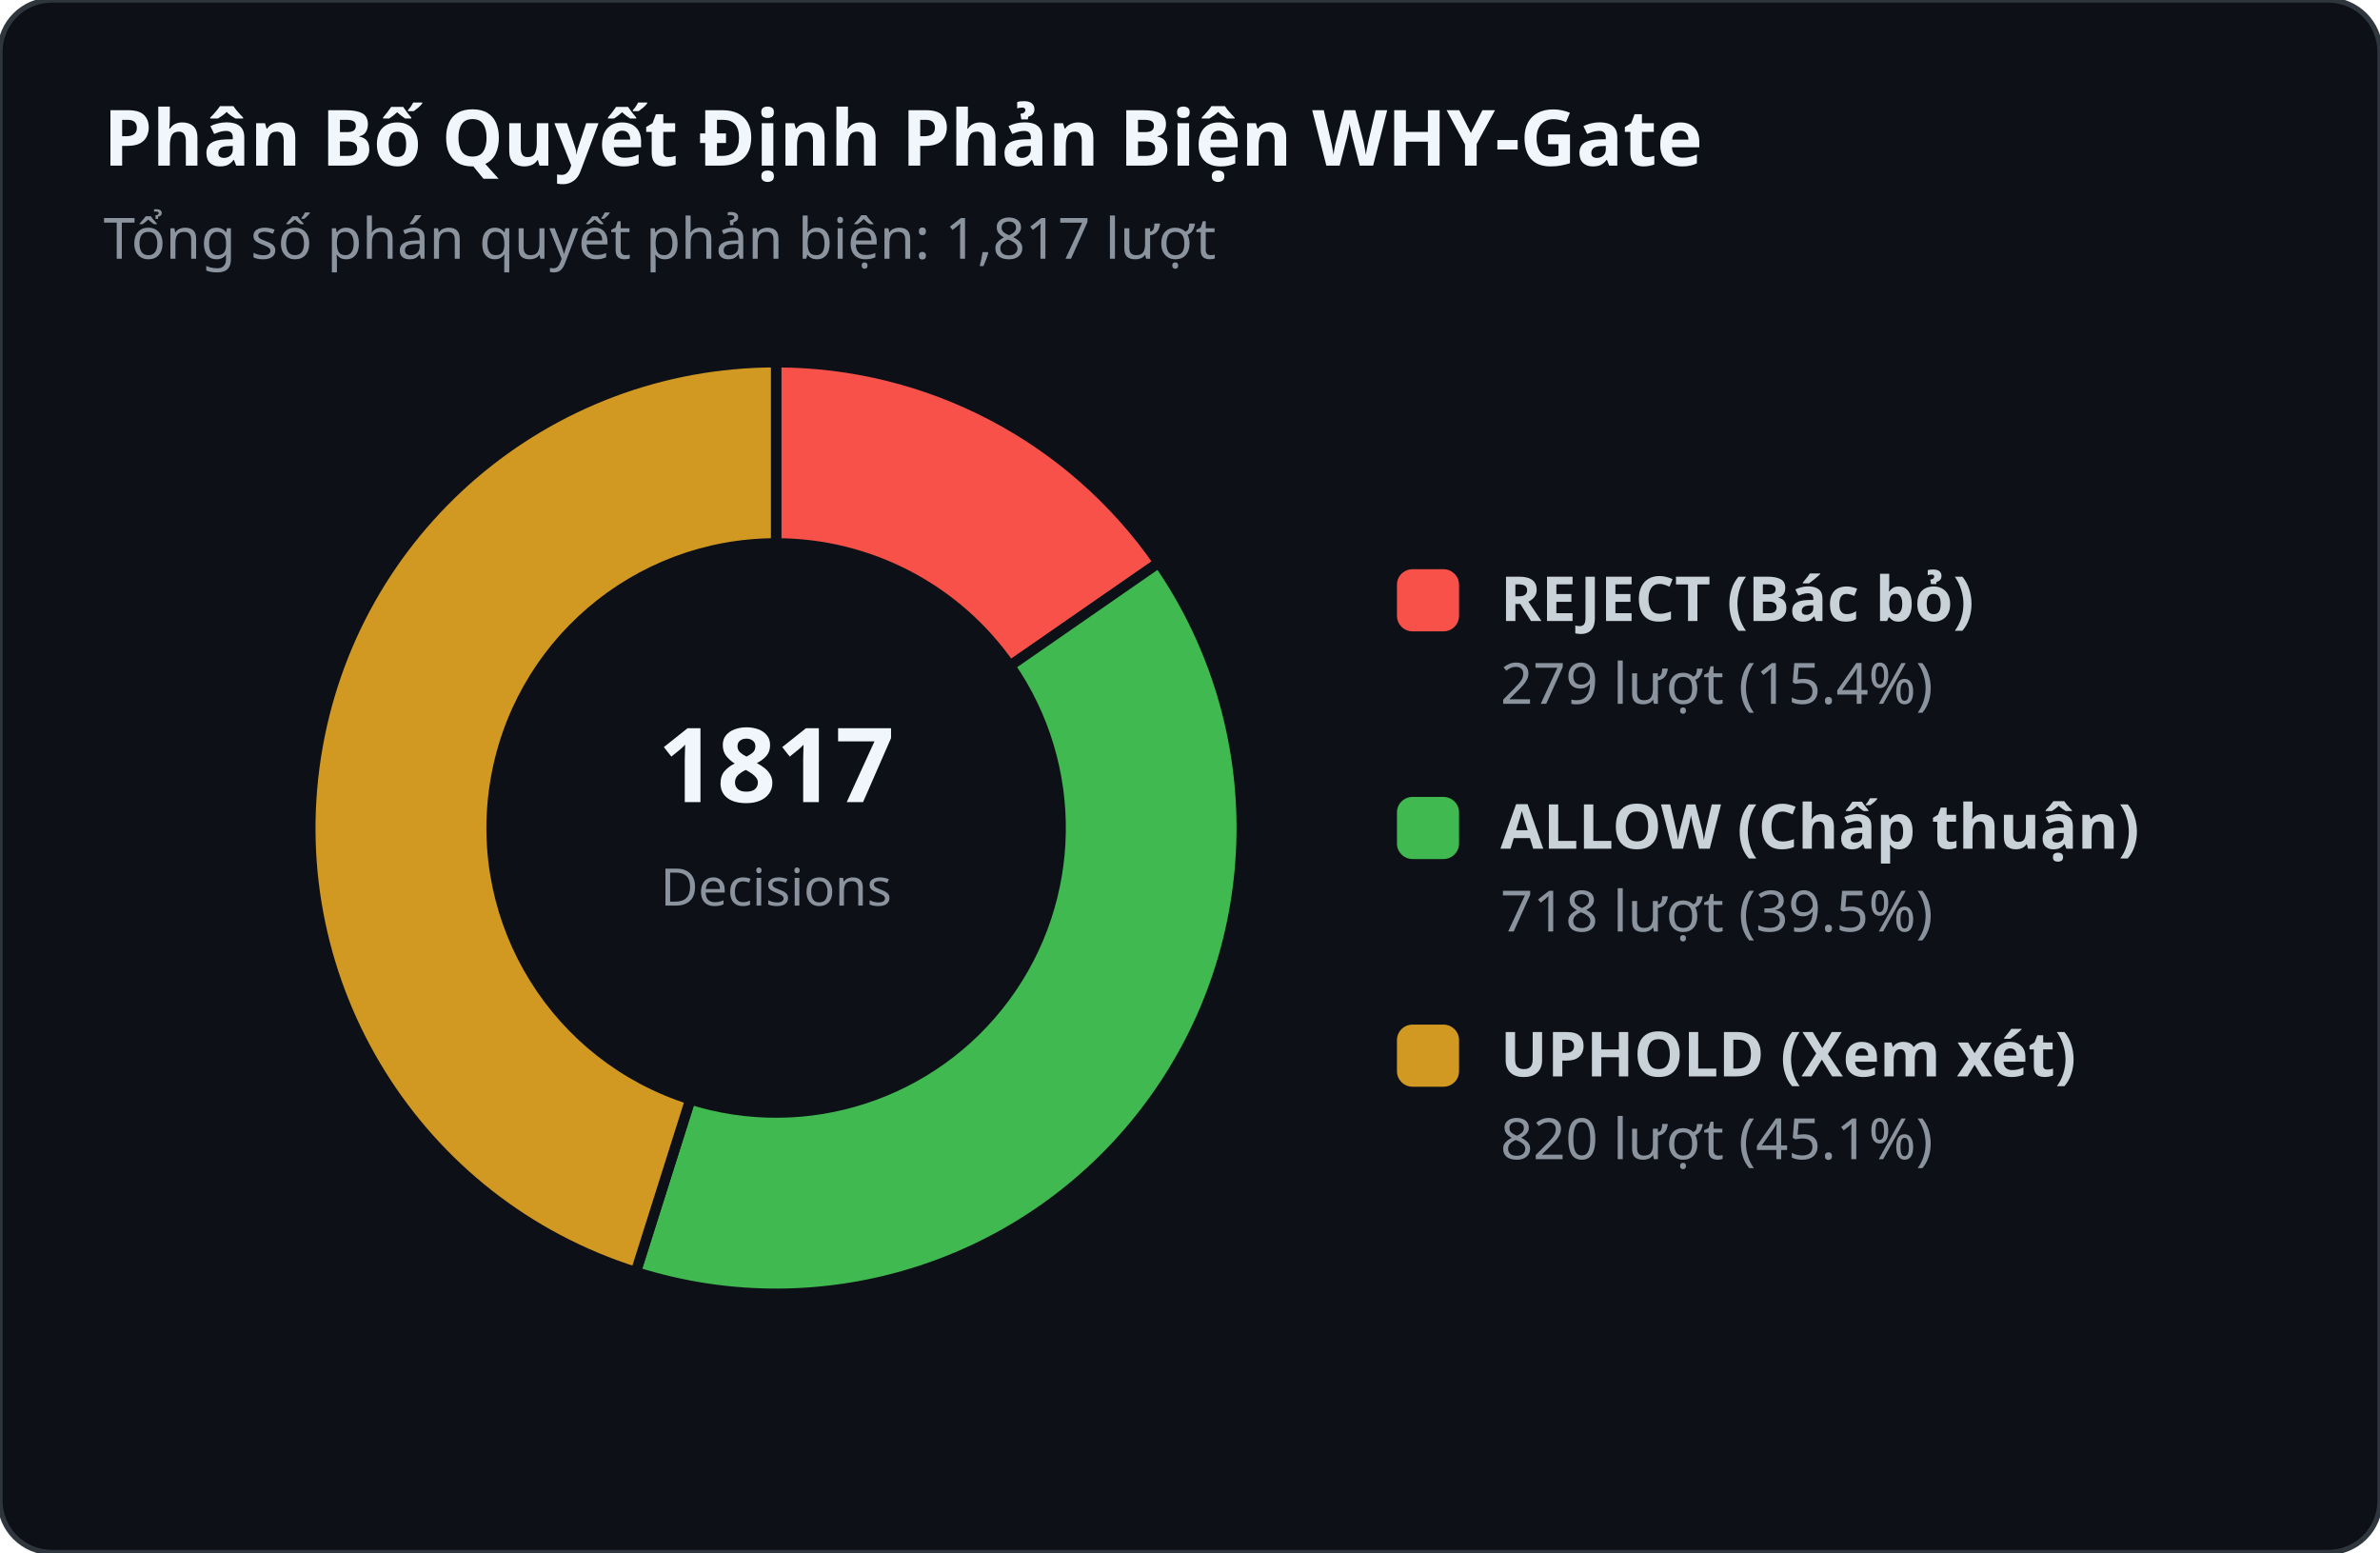
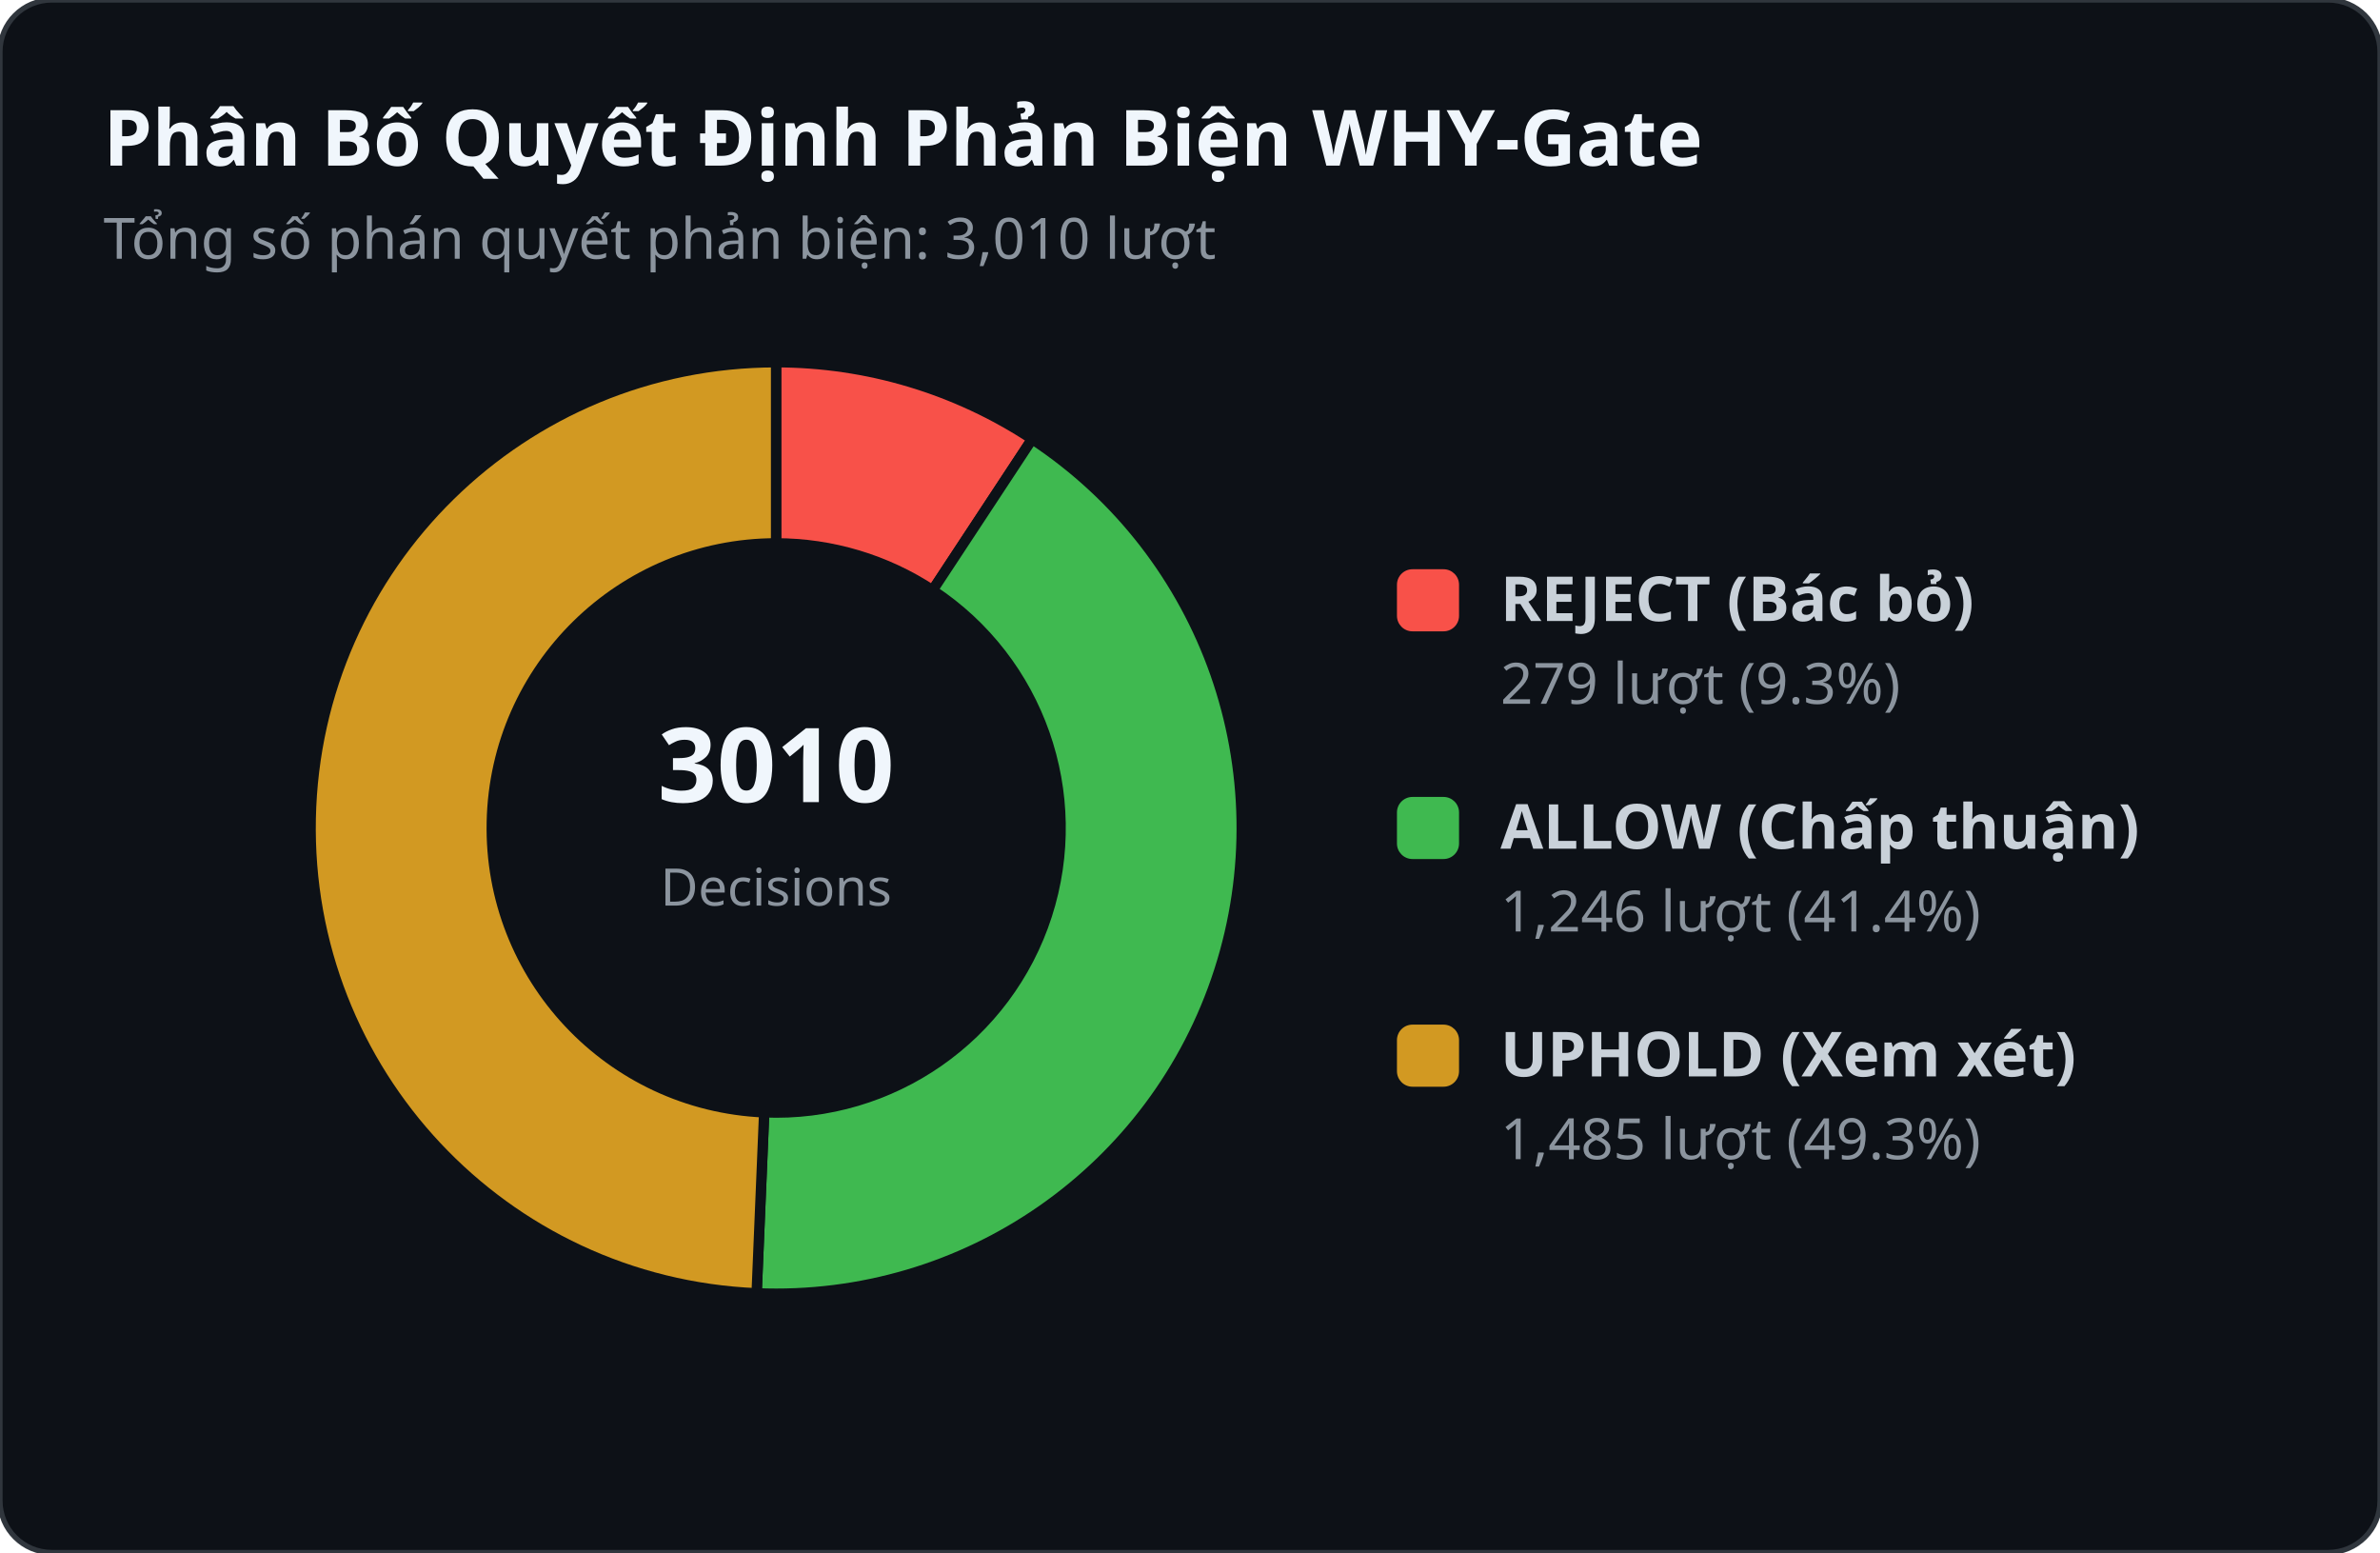
<svg xmlns="http://www.w3.org/2000/svg" width="460" height="300" viewBox="0 0 460 300">
  <rect width="460" height="300" rx="10" fill="#0d1117" stroke="#30363d" stroke-width="1" />
  <text x="20" y="32" font-family="sans-serif" font-size="15" font-weight="600" fill="#f0f6fc">Phân Bố Quyết Định Phản Biện WHY-Gate</text>
-   <text x="20" y="50" font-family="sans-serif" font-size="11" fill="#8b949e">Tổng số phán quyết phản biện: 1,817 lượt</text>
+   <text x="20" y="50" font-family="sans-serif" font-size="11" fill="#8b949e">Tổng số phán quyết phản biện: 3,010 lượt</text>
  <circle cx="150" cy="160" r="90" fill="none" stroke="#30363d" stroke-width="1" />
-   <path d="M 150.00 70.00 A 90 90 0 0 1 223.97 108.74 L 195.21 128.67 A 55 55 0 0 0 150.00 105.00 Z" fill="#f85149" stroke="#0d1117" stroke-width="2" />
-   <path d="M 223.97 108.74 A 90 90 0 0 1 122.88 245.82 L 133.43 212.44 A 55 55 0 0 0 195.21 128.67 Z" fill="#3fb950" stroke="#0d1117" stroke-width="2" />
-   <path d="M 122.88 245.82 A 90 90 0 0 1 150.00 70.00 L 150.00 105.00 A 55 55 0 0 0 133.43 212.44 Z" fill="#d29922" stroke="#0d1117" stroke-width="2" />
-   <text x="150" y="155" text-anchor="middle" font-family="sans-serif" font-size="20" font-weight="700" fill="#f0f6fc">1817</text>
+   <path d="M 150.00 70.00 A 90 90 0 0 1 199.50 84.84 L 180.25 114.07 A 55 55 0 0 0 150.00 105.00 Z" fill="#f85149" stroke="#0d1117" stroke-width="2" />
+   <path d="M 199.50 84.84 A 90 90 0 0 1 146.24 249.92 L 147.70 214.95 A 55 55 0 0 0 180.25 114.07 Z" fill="#3fb950" stroke="#0d1117" stroke-width="2" />
+   <path d="M 146.24 249.92 A 90 90 0 0 1 150.00 70.00 L 150.00 105.00 A 55 55 0 0 0 147.70 214.95 Z" fill="#d29922" stroke="#0d1117" stroke-width="2" />
+   <text x="150" y="155" text-anchor="middle" font-family="sans-serif" font-size="20" font-weight="700" fill="#f0f6fc">3010</text>
  <text x="150" y="175" text-anchor="middle" font-family="sans-serif" font-size="10" fill="#8b949e">Decisions</text>
  <rect x="270" y="110" width="12" height="12" rx="3" fill="#f85149" />
  <text x="290" y="120" font-family="sans-serif" font-size="12" font-weight="600" fill="#c9d1d9">REJECT (Bác bỏ)</text>
-   <text x="290" y="136" font-family="sans-serif" font-size="11" fill="#8b949e">279 lượt (15.4%)</text>
+   <text x="290" y="136" font-family="sans-serif" font-size="11" fill="#8b949e">279 lượt (9.3%)</text>
  <rect x="270" y="154" width="12" height="12" rx="3" fill="#3fb950" />
  <text x="290" y="164" font-family="sans-serif" font-size="12" font-weight="600" fill="#c9d1d9">ALLOW (Chấp thuận)</text>
-   <text x="290" y="180" font-family="sans-serif" font-size="11" fill="#8b949e">718 lượt (39.5%)</text>
+   <text x="290" y="180" font-family="sans-serif" font-size="11" fill="#8b949e">1,246 lượt (41.4%)</text>
  <rect x="270" y="198" width="12" height="12" rx="3" fill="#d29922" />
  <text x="290" y="208" font-family="sans-serif" font-size="12" font-weight="600" fill="#c9d1d9">UPHOLD (Xem xét)</text>
-   <text x="290" y="224" font-family="sans-serif" font-size="11" fill="#8b949e">820 lượt (45.1%)</text>
+   <text x="290" y="224" font-family="sans-serif" font-size="11" fill="#8b949e">1,485 lượt (49.3%)</text>
</svg>
